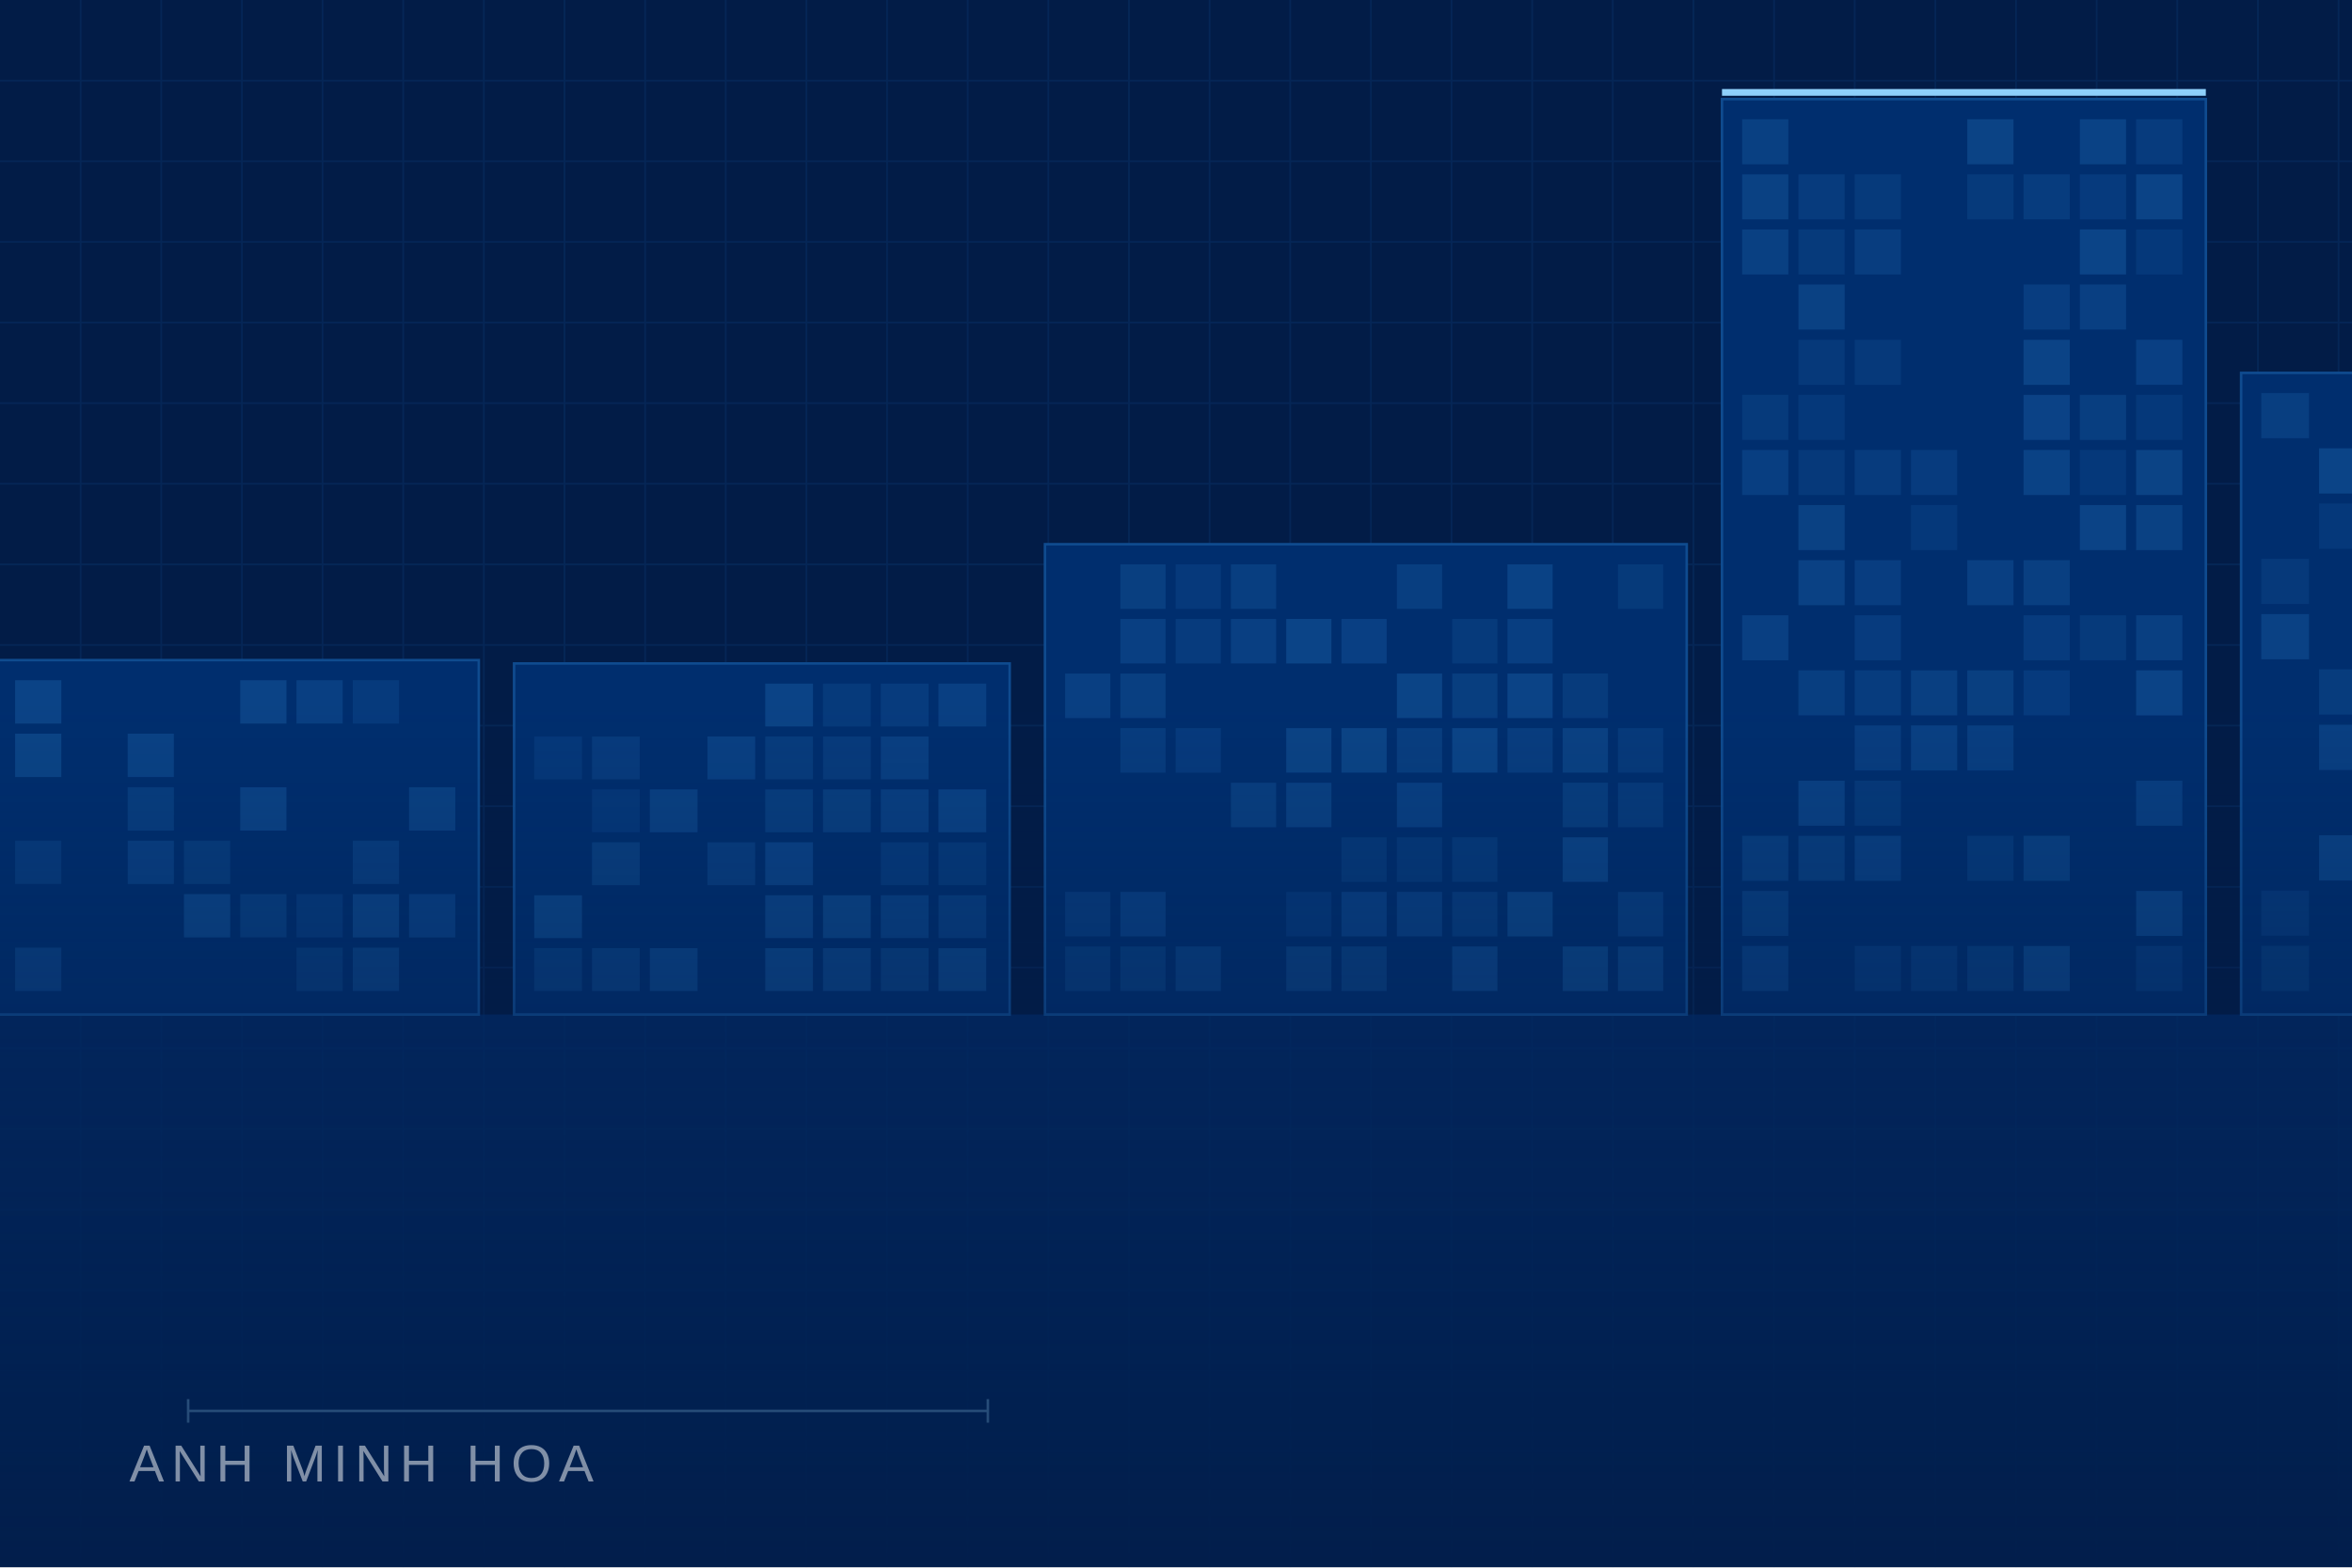
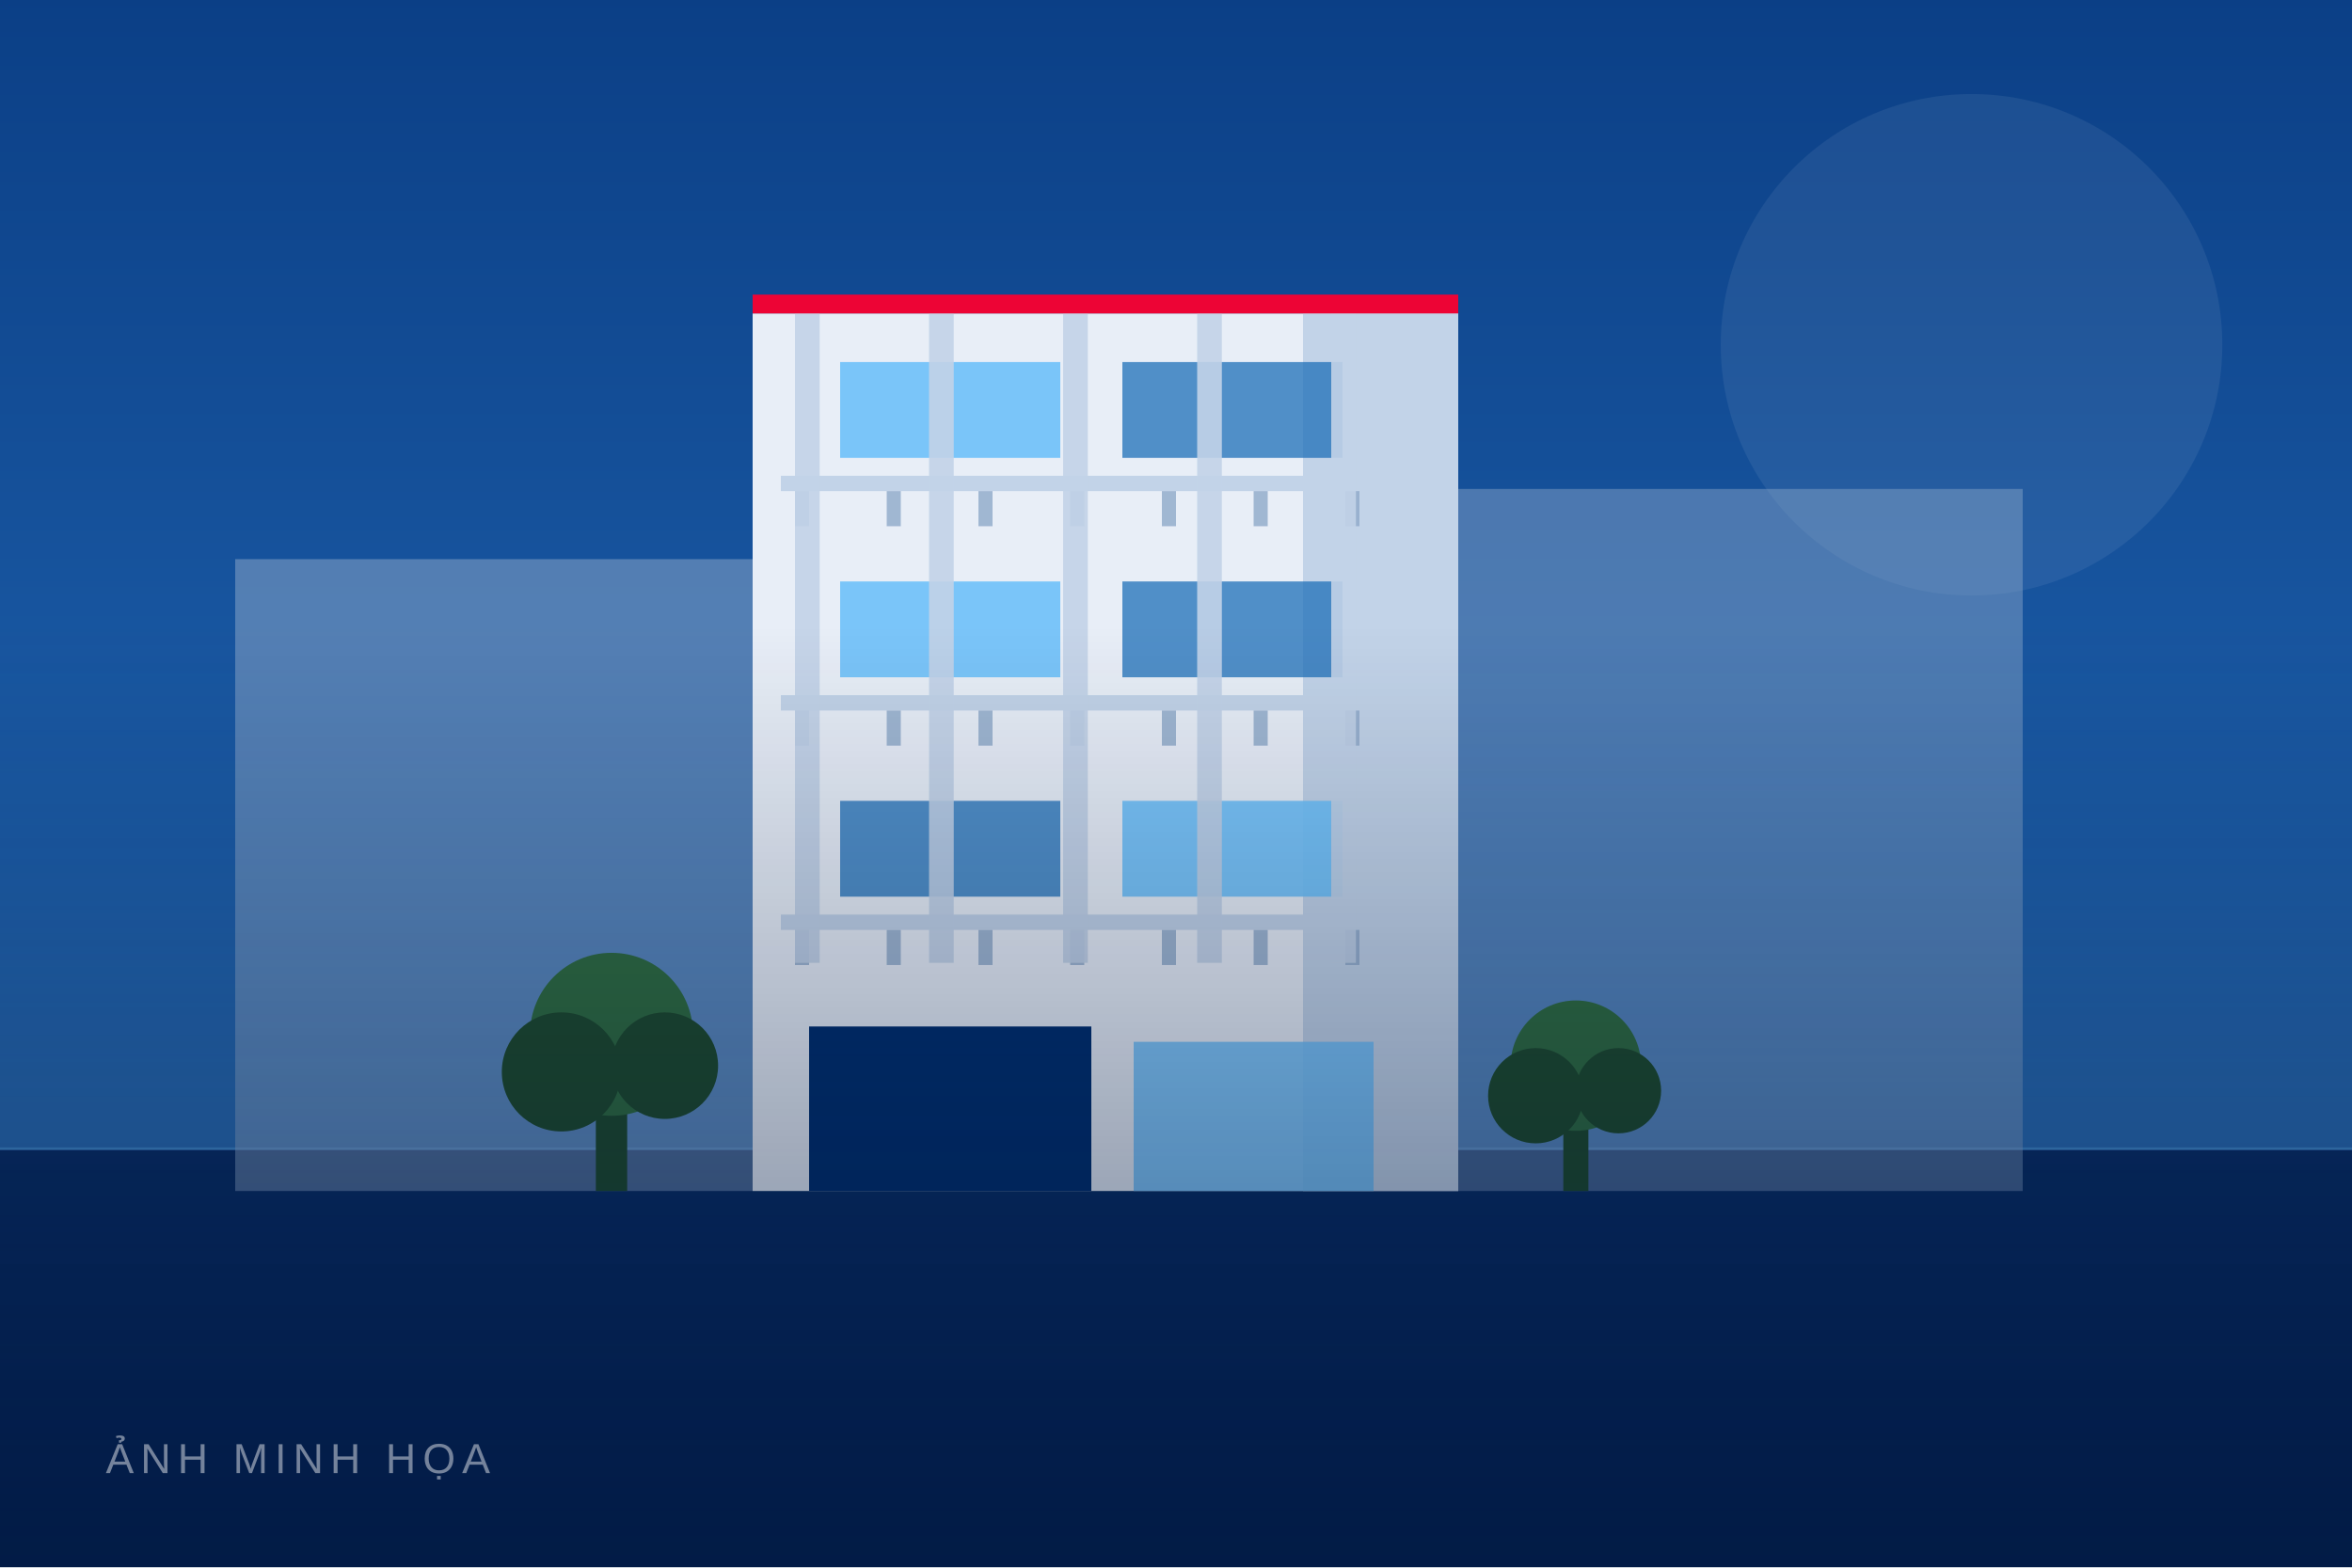
<svg xmlns="http://www.w3.org/2000/svg" viewBox="0 0 1400 933" width="1400" height="933" role="img" aria-label="Ảnh minh họa công trình">
-   <rect width="1400" height="933" fill="#021c47" />
-   <g stroke="#0f4b8f" stroke-width="1" opacity="0.22">
-     <line x1="48" y1="0" x2="48" y2="933" />
-     <line x1="96" y1="0" x2="96" y2="933" />
-     <line x1="144" y1="0" x2="144" y2="933" />
-     <line x1="192" y1="0" x2="192" y2="933" />
-     <line x1="240" y1="0" x2="240" y2="933" />
-     <line x1="288" y1="0" x2="288" y2="933" />
-     <line x1="336" y1="0" x2="336" y2="933" />
-     <line x1="384" y1="0" x2="384" y2="933" />
-     <line x1="432" y1="0" x2="432" y2="933" />
-     <line x1="480" y1="0" x2="480" y2="933" />
-     <line x1="528" y1="0" x2="528" y2="933" />
-     <line x1="576" y1="0" x2="576" y2="933" />
-     <line x1="624" y1="0" x2="624" y2="933" />
-     <line x1="672" y1="0" x2="672" y2="933" />
-     <line x1="720" y1="0" x2="720" y2="933" />
-     <line x1="768" y1="0" x2="768" y2="933" />
-     <line x1="816" y1="0" x2="816" y2="933" />
-     <line x1="864" y1="0" x2="864" y2="933" />
-     <line x1="912" y1="0" x2="912" y2="933" />
-     <line x1="960" y1="0" x2="960" y2="933" />
-     <line x1="1008" y1="0" x2="1008" y2="933" />
-     <line x1="1056" y1="0" x2="1056" y2="933" />
-     <line x1="1104" y1="0" x2="1104" y2="933" />
-     <line x1="1152" y1="0" x2="1152" y2="933" />
-     <line x1="1200" y1="0" x2="1200" y2="933" />
-     <line x1="1248" y1="0" x2="1248" y2="933" />
-     <line x1="1296" y1="0" x2="1296" y2="933" />
-     <line x1="1344" y1="0" x2="1344" y2="933" />
-     <line x1="1392" y1="0" x2="1392" y2="933" />
-     <line x1="0" y1="48" x2="1400" y2="48" />
-     <line x1="0" y1="96" x2="1400" y2="96" />
-     <line x1="0" y1="144" x2="1400" y2="144" />
-     <line x1="0" y1="192" x2="1400" y2="192" />
-     <line x1="0" y1="240" x2="1400" y2="240" />
-     <line x1="0" y1="288" x2="1400" y2="288" />
-     <line x1="0" y1="336" x2="1400" y2="336" />
-     <line x1="0" y1="384" x2="1400" y2="384" />
-     <line x1="0" y1="432" x2="1400" y2="432" />
-     <line x1="0" y1="480" x2="1400" y2="480" />
-     <line x1="0" y1="528" x2="1400" y2="528" />
-     <line x1="0" y1="576" x2="1400" y2="576" />
-     <line x1="0" y1="624" x2="1400" y2="624" />
-     <line x1="0" y1="672" x2="1400" y2="672" />
-     <line x1="0" y1="720" x2="1400" y2="720" />
-     <line x1="0" y1="768" x2="1400" y2="768" />
-     <line x1="0" y1="816" x2="1400" y2="816" />
-     <line x1="0" y1="864" x2="1400" y2="864" />
-     <line x1="0" y1="912" x2="1400" y2="912" />
-   </g>
-   <rect x="0" y="604" width="1400" height="329" fill="#002e6e" opacity="0.75" />
-   <rect x="-70" y="393" width="355" height="211" fill="#002e6e" stroke="#0f4b8f" stroke-width="1.5" />
-   <rect x="-58.0" y="436.8" width="27.5" height="25.8" fill="#0f4b8f" opacity="0.58" />
-   <rect x="-58.0" y="500.5" width="27.5" height="25.8" fill="#0f4b8f" opacity="0.59" />
-   <rect x="9.0" y="405.0" width="27.5" height="25.8" fill="#0f4b8f" opacity="0.72" />
-   <rect x="9.0" y="436.8" width="27.5" height="25.8" fill="#0f4b8f" opacity="0.74" />
-   <rect x="9.0" y="500.5" width="27.5" height="25.8" fill="#0f4b8f" opacity="0.44" />
-   <rect x="9.0" y="564.2" width="27.5" height="25.8" fill="#0f4b8f" opacity="0.59" />
-   <rect x="76.0" y="436.8" width="27.5" height="25.8" fill="#0f4b8f" opacity="0.68" />
-   <rect x="76.0" y="468.7" width="27.5" height="25.8" fill="#0f4b8f" opacity="0.56" />
-   <rect x="76.0" y="500.5" width="27.5" height="25.8" fill="#0f4b8f" opacity="0.59" />
-   <rect x="109.5" y="500.5" width="27.5" height="25.8" fill="#0f4b8f" opacity="0.48" />
-   <rect x="109.5" y="532.3" width="27.5" height="25.8" fill="#0f4b8f" opacity="0.75" />
-   <rect x="143.0" y="405.0" width="27.5" height="25.8" fill="#0f4b8f" opacity="0.73" />
-   <rect x="143.0" y="468.7" width="27.5" height="25.8" fill="#0f4b8f" opacity="0.72" />
-   <rect x="143.0" y="532.3" width="27.5" height="25.8" fill="#0f4b8f" opacity="0.53" />
-   <rect x="176.5" y="405.0" width="27.5" height="25.8" fill="#0f4b8f" opacity="0.59" />
-   <rect x="176.5" y="532.3" width="27.5" height="25.8" fill="#0f4b8f" opacity="0.42" />
-   <rect x="176.5" y="564.2" width="27.5" height="25.8" fill="#0f4b8f" opacity="0.45" />
-   <rect x="210.0" y="405.0" width="27.5" height="25.8" fill="#0f4b8f" opacity="0.42" />
-   <rect x="210.0" y="500.5" width="27.5" height="25.8" fill="#0f4b8f" opacity="0.50" />
-   <rect x="210.0" y="532.3" width="27.5" height="25.8" fill="#0f4b8f" opacity="0.72" />
-   <rect x="210.0" y="564.2" width="27.5" height="25.8" fill="#0f4b8f" opacity="0.61" />
-   <rect x="243.5" y="468.7" width="27.5" height="25.8" fill="#0f4b8f" opacity="0.65" />
-   <rect x="243.5" y="532.3" width="27.5" height="25.8" fill="#0f4b8f" opacity="0.62" />
-   <rect x="306" y="395" width="295" height="209" fill="#002e6e" stroke="#0f4b8f" stroke-width="1.5" />
-   <rect x="318.0" y="438.5" width="28.4" height="25.5" fill="#0f4b8f" opacity="0.35" />
-   <rect x="318.0" y="533.0" width="28.4" height="25.5" fill="#0f4b8f" opacity="0.74" />
-   <rect x="318.0" y="564.5" width="28.4" height="25.5" fill="#0f4b8f" opacity="0.48" />
-   <rect x="352.4" y="438.5" width="28.4" height="25.5" fill="#0f4b8f" opacity="0.44" />
-   <rect x="352.4" y="470.0" width="28.4" height="25.5" fill="#0f4b8f" opacity="0.36" />
-   <rect x="352.4" y="501.5" width="28.4" height="25.5" fill="#0f4b8f" opacity="0.57" />
-   <rect x="352.4" y="564.5" width="28.4" height="25.5" fill="#0f4b8f" opacity="0.56" />
-   <rect x="386.8" y="470.0" width="28.4" height="25.5" fill="#0f4b8f" opacity="0.65" />
-   <rect x="386.8" y="564.5" width="28.4" height="25.5" fill="#0f4b8f" opacity="0.69" />
-   <rect x="421.1" y="438.5" width="28.4" height="25.5" fill="#0f4b8f" opacity="0.63" />
-   <rect x="421.1" y="501.5" width="28.4" height="25.5" fill="#0f4b8f" opacity="0.51" />
-   <rect x="455.5" y="407.0" width="28.4" height="25.5" fill="#0f4b8f" opacity="0.72" />
-   <rect x="455.5" y="438.5" width="28.4" height="25.5" fill="#0f4b8f" opacity="0.48" />
-   <rect x="455.5" y="470.0" width="28.4" height="25.5" fill="#0f4b8f" opacity="0.54" />
-   <rect x="455.5" y="501.5" width="28.4" height="25.5" fill="#0f4b8f" opacity="0.71" />
-   <rect x="455.5" y="533.0" width="28.4" height="25.5" fill="#0f4b8f" opacity="0.72" />
-   <rect x="455.5" y="564.5" width="28.4" height="25.5" fill="#0f4b8f" opacity="0.75" />
-   <rect x="489.9" y="407.0" width="28.4" height="25.5" fill="#0f4b8f" opacity="0.41" />
-   <rect x="489.9" y="438.5" width="28.4" height="25.5" fill="#0f4b8f" opacity="0.45" />
-   <rect x="489.9" y="470.0" width="28.4" height="25.5" fill="#0f4b8f" opacity="0.57" />
-   <rect x="489.9" y="533.0" width="28.4" height="25.5" fill="#0f4b8f" opacity="0.74" />
-   <rect x="489.9" y="564.5" width="28.4" height="25.5" fill="#0f4b8f" opacity="0.64" />
-   <rect x="524.3" y="407.0" width="28.4" height="25.5" fill="#0f4b8f" opacity="0.47" />
-   <rect x="524.3" y="438.5" width="28.4" height="25.5" fill="#0f4b8f" opacity="0.59" />
-   <rect x="524.3" y="470.0" width="28.4" height="25.5" fill="#0f4b8f" opacity="0.59" />
-   <rect x="524.3" y="501.5" width="28.4" height="25.5" fill="#0f4b8f" opacity="0.42" />
-   <rect x="524.3" y="533.0" width="28.4" height="25.5" fill="#0f4b8f" opacity="0.63" />
-   <rect x="524.3" y="564.5" width="28.4" height="25.5" fill="#0f4b8f" opacity="0.54" />
-   <rect x="558.6" y="407.0" width="28.4" height="25.5" fill="#0f4b8f" opacity="0.60" />
-   <rect x="558.6" y="470.0" width="28.4" height="25.5" fill="#0f4b8f" opacity="0.69" />
-   <rect x="558.6" y="501.5" width="28.4" height="25.5" fill="#0f4b8f" opacity="0.41" />
-   <rect x="558.6" y="533.0" width="28.4" height="25.5" fill="#0f4b8f" opacity="0.50" />
-   <rect x="558.6" y="564.5" width="28.4" height="25.5" fill="#0f4b8f" opacity="0.70" />
-   <rect x="622" y="324" width="382" height="280" fill="#002e6e" stroke="#0f4b8f" stroke-width="1.5" />
-   <rect x="634.0" y="401.0" width="26.9" height="26.5" fill="#0f4b8f" opacity="0.59" />
-   <rect x="634.0" y="531.0" width="26.9" height="26.5" fill="#0f4b8f" opacity="0.47" />
-   <rect x="634.0" y="563.5" width="26.9" height="26.5" fill="#0f4b8f" opacity="0.45" />
-   <rect x="666.9" y="336.0" width="26.9" height="26.5" fill="#0f4b8f" opacity="0.57" />
-   <rect x="666.9" y="368.5" width="26.9" height="26.5" fill="#0f4b8f" opacity="0.60" />
-   <rect x="666.9" y="401.0" width="26.9" height="26.5" fill="#0f4b8f" opacity="0.58" />
-   <rect x="666.9" y="433.5" width="26.9" height="26.5" fill="#0f4b8f" opacity="0.49" />
-   <rect x="666.9" y="531.0" width="26.9" height="26.5" fill="#0f4b8f" opacity="0.62" />
-   <rect x="666.9" y="563.5" width="26.9" height="26.5" fill="#0f4b8f" opacity="0.48" />
-   <rect x="699.8" y="336.0" width="26.9" height="26.5" fill="#0f4b8f" opacity="0.39" />
-   <rect x="699.8" y="368.5" width="26.9" height="26.5" fill="#0f4b8f" opacity="0.44" />
-   <rect x="699.8" y="433.5" width="26.9" height="26.5" fill="#0f4b8f" opacity="0.43" />
-   <rect x="699.8" y="563.5" width="26.9" height="26.5" fill="#0f4b8f" opacity="0.56" />
-   <rect x="732.7" y="336.0" width="26.9" height="26.5" fill="#0f4b8f" opacity="0.56" />
-   <rect x="732.7" y="368.5" width="26.9" height="26.5" fill="#0f4b8f" opacity="0.60" />
-   <rect x="732.7" y="466.0" width="26.9" height="26.5" fill="#0f4b8f" opacity="0.58" />
-   <rect x="765.6" y="368.5" width="26.9" height="26.5" fill="#0f4b8f" opacity="0.75" />
-   <rect x="765.6" y="433.5" width="26.9" height="26.5" fill="#0f4b8f" opacity="0.70" />
-   <rect x="765.6" y="466.0" width="26.9" height="26.5" fill="#0f4b8f" opacity="0.64" />
-   <rect x="765.6" y="531.0" width="26.9" height="26.5" fill="#0f4b8f" opacity="0.35" />
-   <rect x="765.6" y="563.5" width="26.9" height="26.5" fill="#0f4b8f" opacity="0.57" />
-   <rect x="798.5" y="368.5" width="26.9" height="26.5" fill="#0f4b8f" opacity="0.62" />
-   <rect x="798.5" y="433.5" width="26.9" height="26.5" fill="#0f4b8f" opacity="0.74" />
-   <rect x="798.5" y="498.5" width="26.9" height="26.5" fill="#0f4b8f" opacity="0.37" />
-   <rect x="798.5" y="531.0" width="26.9" height="26.5" fill="#0f4b8f" opacity="0.62" />
-   <rect x="798.5" y="563.5" width="26.9" height="26.5" fill="#0f4b8f" opacity="0.54" />
-   <rect x="831.5" y="336.0" width="26.9" height="26.5" fill="#0f4b8f" opacity="0.53" />
-   <rect x="831.5" y="401.0" width="26.9" height="26.5" fill="#0f4b8f" opacity="0.74" />
-   <rect x="831.5" y="433.5" width="26.9" height="26.5" fill="#0f4b8f" opacity="0.53" />
-   <rect x="831.5" y="466.0" width="26.9" height="26.5" fill="#0f4b8f" opacity="0.63" />
-   <rect x="831.5" y="498.5" width="26.9" height="26.5" fill="#0f4b8f" opacity="0.37" />
-   <rect x="831.5" y="531.0" width="26.9" height="26.5" fill="#0f4b8f" opacity="0.60" />
-   <rect x="864.4" y="368.5" width="26.9" height="26.5" fill="#0f4b8f" opacity="0.41" />
-   <rect x="864.4" y="401.0" width="26.9" height="26.5" fill="#0f4b8f" opacity="0.54" />
-   <rect x="864.4" y="433.5" width="26.9" height="26.5" fill="#0f4b8f" opacity="0.75" />
-   <rect x="864.4" y="498.5" width="26.9" height="26.5" fill="#0f4b8f" opacity="0.40" />
-   <rect x="864.4" y="531.0" width="26.9" height="26.5" fill="#0f4b8f" opacity="0.49" />
-   <rect x="864.4" y="563.5" width="26.9" height="26.5" fill="#0f4b8f" opacity="0.71" />
-   <rect x="897.3" y="336.0" width="26.9" height="26.5" fill="#0f4b8f" opacity="0.68" />
-   <rect x="897.3" y="368.5" width="26.9" height="26.5" fill="#0f4b8f" opacity="0.55" />
-   <rect x="897.3" y="401.0" width="26.9" height="26.5" fill="#0f4b8f" opacity="0.72" />
-   <rect x="897.3" y="433.5" width="26.9" height="26.5" fill="#0f4b8f" opacity="0.51" />
-   <rect x="897.3" y="531.0" width="26.9" height="26.5" fill="#0f4b8f" opacity="0.74" />
-   <rect x="930.2" y="401.0" width="26.9" height="26.5" fill="#0f4b8f" opacity="0.45" />
-   <rect x="930.2" y="433.5" width="26.9" height="26.5" fill="#0f4b8f" opacity="0.65" />
-   <rect x="930.2" y="466.0" width="26.9" height="26.5" fill="#0f4b8f" opacity="0.54" />
-   <rect x="930.2" y="498.5" width="26.9" height="26.5" fill="#0f4b8f" opacity="0.73" />
-   <rect x="930.2" y="563.5" width="26.9" height="26.5" fill="#0f4b8f" opacity="0.74" />
-   <rect x="963.1" y="336.0" width="26.9" height="26.5" fill="#0f4b8f" opacity="0.38" />
-   <rect x="963.1" y="433.5" width="26.9" height="26.5" fill="#0f4b8f" opacity="0.41" />
-   <rect x="963.1" y="466.0" width="26.9" height="26.5" fill="#0f4b8f" opacity="0.45" />
-   <rect x="963.1" y="531.0" width="26.9" height="26.5" fill="#0f4b8f" opacity="0.50" />
-   <rect x="963.1" y="563.5" width="26.9" height="26.5" fill="#0f4b8f" opacity="0.64" />
-   <rect x="1025" y="59" width="288" height="545" fill="#002e6e" stroke="#0f4b8f" stroke-width="1.5" />
-   <rect x="1037.0" y="71.0" width="27.5" height="26.8" fill="#0f4b8f" opacity="0.61" />
-   <rect x="1037.0" y="103.8" width="27.5" height="26.8" fill="#0f4b8f" opacity="0.64" />
-   <rect x="1037.0" y="136.6" width="27.5" height="26.8" fill="#0f4b8f" opacity="0.61" />
-   <rect x="1037.0" y="235.1" width="27.5" height="26.8" fill="#0f4b8f" opacity="0.40" />
-   <rect x="1037.0" y="267.9" width="27.5" height="26.8" fill="#0f4b8f" opacity="0.55" />
-   <rect x="1037.0" y="366.3" width="27.5" height="26.8" fill="#0f4b8f" opacity="0.59" />
-   <rect x="1037.0" y="497.6" width="27.5" height="26.8" fill="#0f4b8f" opacity="0.53" />
-   <rect x="1037.0" y="530.4" width="27.5" height="26.8" fill="#0f4b8f" opacity="0.53" />
-   <rect x="1037.0" y="563.2" width="27.5" height="26.8" fill="#0f4b8f" opacity="0.55" />
-   <rect x="1070.5" y="103.8" width="27.5" height="26.8" fill="#0f4b8f" opacity="0.44" />
-   <rect x="1070.5" y="136.6" width="27.5" height="26.8" fill="#0f4b8f" opacity="0.41" />
-   <rect x="1070.5" y="169.4" width="27.5" height="26.8" fill="#0f4b8f" opacity="0.64" />
-   <rect x="1070.5" y="202.3" width="27.5" height="26.8" fill="#0f4b8f" opacity="0.37" />
-   <rect x="1070.5" y="235.1" width="27.5" height="26.8" fill="#0f4b8f" opacity="0.36" />
-   <rect x="1070.5" y="267.9" width="27.5" height="26.8" fill="#0f4b8f" opacity="0.37" />
-   <rect x="1070.5" y="300.7" width="27.5" height="26.8" fill="#0f4b8f" opacity="0.65" />
-   <rect x="1070.5" y="333.5" width="27.5" height="26.8" fill="#0f4b8f" opacity="0.67" />
-   <rect x="1070.5" y="399.1" width="27.5" height="26.8" fill="#0f4b8f" opacity="0.56" />
-   <rect x="1070.5" y="464.8" width="27.5" height="26.8" fill="#0f4b8f" opacity="0.66" />
-   <rect x="1070.5" y="497.6" width="27.5" height="26.8" fill="#0f4b8f" opacity="0.54" />
-   <rect x="1104.0" y="103.8" width="27.5" height="26.8" fill="#0f4b8f" opacity="0.41" />
-   <rect x="1104.0" y="136.6" width="27.5" height="26.8" fill="#0f4b8f" opacity="0.51" />
-   <rect x="1104.0" y="202.3" width="27.5" height="26.8" fill="#0f4b8f" opacity="0.37" />
-   <rect x="1104.0" y="267.9" width="27.5" height="26.8" fill="#0f4b8f" opacity="0.47" />
-   <rect x="1104.0" y="333.5" width="27.5" height="26.8" fill="#0f4b8f" opacity="0.52" />
-   <rect x="1104.0" y="366.3" width="27.5" height="26.8" fill="#0f4b8f" opacity="0.46" />
-   <rect x="1104.0" y="399.1" width="27.5" height="26.8" fill="#0f4b8f" opacity="0.49" />
-   <rect x="1104.0" y="431.9" width="27.5" height="26.8" fill="#0f4b8f" opacity="0.52" />
-   <rect x="1104.0" y="464.8" width="27.5" height="26.8" fill="#0f4b8f" opacity="0.40" />
-   <rect x="1104.0" y="497.6" width="27.5" height="26.8" fill="#0f4b8f" opacity="0.60" />
-   <rect x="1104.0" y="563.2" width="27.5" height="26.8" fill="#0f4b8f" opacity="0.39" />
-   <rect x="1137.5" y="267.9" width="27.5" height="26.8" fill="#0f4b8f" opacity="0.46" />
-   <rect x="1137.5" y="300.7" width="27.5" height="26.8" fill="#0f4b8f" opacity="0.36" />
-   <rect x="1137.5" y="399.1" width="27.5" height="26.8" fill="#0f4b8f" opacity="0.58" />
-   <rect x="1137.5" y="431.9" width="27.5" height="26.8" fill="#0f4b8f" opacity="0.63" />
-   <rect x="1137.5" y="563.2" width="27.5" height="26.8" fill="#0f4b8f" opacity="0.42" />
-   <rect x="1171.0" y="71.0" width="27.5" height="26.8" fill="#0f4b8f" opacity="0.70" />
-   <rect x="1171.0" y="103.8" width="27.5" height="26.8" fill="#0f4b8f" opacity="0.41" />
-   <rect x="1171.0" y="333.5" width="27.5" height="26.8" fill="#0f4b8f" opacity="0.60" />
-   <rect x="1171.0" y="399.1" width="27.5" height="26.8" fill="#0f4b8f" opacity="0.57" />
-   <rect x="1171.0" y="431.9" width="27.5" height="26.8" fill="#0f4b8f" opacity="0.55" />
-   <rect x="1171.0" y="497.6" width="27.5" height="26.8" fill="#0f4b8f" opacity="0.40" />
-   <rect x="1171.0" y="563.2" width="27.5" height="26.8" fill="#0f4b8f" opacity="0.48" />
-   <rect x="1204.5" y="103.8" width="27.5" height="26.8" fill="#0f4b8f" opacity="0.49" />
-   <rect x="1204.5" y="169.4" width="27.5" height="26.8" fill="#0f4b8f" opacity="0.52" />
-   <rect x="1204.5" y="202.3" width="27.5" height="26.8" fill="#0f4b8f" opacity="0.72" />
-   <rect x="1204.5" y="235.1" width="27.5" height="26.8" fill="#0f4b8f" opacity="0.71" />
-   <rect x="1204.5" y="267.9" width="27.5" height="26.8" fill="#0f4b8f" opacity="0.69" />
-   <rect x="1204.5" y="333.5" width="27.5" height="26.8" fill="#0f4b8f" opacity="0.58" />
-   <rect x="1204.5" y="366.3" width="27.5" height="26.8" fill="#0f4b8f" opacity="0.46" />
-   <rect x="1204.5" y="399.1" width="27.5" height="26.8" fill="#0f4b8f" opacity="0.43" />
-   <rect x="1204.5" y="497.6" width="27.5" height="26.8" fill="#0f4b8f" opacity="0.61" />
-   <rect x="1204.5" y="563.2" width="27.5" height="26.8" fill="#0f4b8f" opacity="0.73" />
-   <rect x="1238.0" y="71.0" width="27.5" height="26.8" fill="#0f4b8f" opacity="0.68" />
-   <rect x="1238.0" y="103.8" width="27.5" height="26.8" fill="#0f4b8f" opacity="0.43" />
-   <rect x="1238.0" y="136.6" width="27.5" height="26.8" fill="#0f4b8f" opacity="0.75" />
-   <rect x="1238.0" y="169.4" width="27.5" height="26.8" fill="#0f4b8f" opacity="0.59" />
-   <rect x="1238.0" y="235.1" width="27.5" height="26.8" fill="#0f4b8f" opacity="0.56" />
-   <rect x="1238.0" y="267.9" width="27.5" height="26.8" fill="#0f4b8f" opacity="0.36" />
-   <rect x="1238.0" y="300.7" width="27.5" height="26.8" fill="#0f4b8f" opacity="0.73" />
-   <rect x="1238.0" y="366.3" width="27.5" height="26.8" fill="#0f4b8f" opacity="0.40" />
-   <rect x="1271.5" y="71.0" width="27.5" height="26.8" fill="#0f4b8f" opacity="0.47" />
-   <rect x="1271.5" y="103.8" width="27.5" height="26.8" fill="#0f4b8f" opacity="0.72" />
-   <rect x="1271.5" y="136.6" width="27.5" height="26.8" fill="#0f4b8f" opacity="0.36" />
-   <rect x="1271.5" y="202.3" width="27.5" height="26.8" fill="#0f4b8f" opacity="0.62" />
-   <rect x="1271.5" y="235.1" width="27.5" height="26.8" fill="#0f4b8f" opacity="0.36" />
-   <rect x="1271.5" y="267.9" width="27.5" height="26.8" fill="#0f4b8f" opacity="0.70" />
-   <rect x="1271.5" y="300.7" width="27.5" height="26.8" fill="#0f4b8f" opacity="0.64" />
-   <rect x="1271.5" y="366.3" width="27.5" height="26.8" fill="#0f4b8f" opacity="0.58" />
-   <rect x="1271.5" y="399.1" width="27.5" height="26.8" fill="#0f4b8f" opacity="0.73" />
-   <rect x="1271.5" y="464.8" width="27.5" height="26.8" fill="#0f4b8f" opacity="0.59" />
-   <rect x="1271.5" y="530.4" width="27.5" height="26.8" fill="#0f4b8f" opacity="0.72" />
-   <rect x="1271.5" y="563.2" width="27.5" height="26.8" fill="#0f4b8f" opacity="0.39" />
-   <rect x="1025" y="53" width="288" height="4" fill="#8ed0fb" />
-   <rect x="1334" y="222" width="295" height="382" fill="#002e6e" stroke="#0f4b8f" stroke-width="1.5" />
-   <rect x="1346.0" y="234.0" width="28.4" height="26.9" fill="#0f4b8f" opacity="0.53" />
-   <rect x="1346.0" y="332.7" width="28.4" height="26.9" fill="#0f4b8f" opacity="0.37" />
-   <rect x="1346.0" y="365.6" width="28.4" height="26.9" fill="#0f4b8f" opacity="0.67" />
-   <rect x="1346.0" y="530.2" width="28.4" height="26.9" fill="#0f4b8f" opacity="0.37" />
-   <rect x="1346.0" y="563.1" width="28.4" height="26.9" fill="#0f4b8f" opacity="0.38" />
-   <rect x="1380.4" y="266.9" width="28.4" height="26.9" fill="#0f4b8f" opacity="0.75" />
-   <rect x="1380.4" y="299.8" width="28.4" height="26.9" fill="#0f4b8f" opacity="0.36" />
-   <rect x="1380.4" y="398.5" width="28.4" height="26.9" fill="#0f4b8f" opacity="0.48" />
-   <rect x="1380.4" y="431.5" width="28.4" height="26.9" fill="#0f4b8f" opacity="0.59" />
-   <rect x="1380.4" y="497.3" width="28.4" height="26.9" fill="#0f4b8f" opacity="0.69" />
-   <rect x="1414.8" y="266.9" width="28.4" height="26.9" fill="#0f4b8f" opacity="0.59" />
-   <rect x="1414.8" y="332.7" width="28.4" height="26.9" fill="#0f4b8f" opacity="0.69" />
-   <rect x="1414.8" y="365.6" width="28.4" height="26.9" fill="#0f4b8f" opacity="0.59" />
-   <rect x="1414.8" y="431.5" width="28.4" height="26.9" fill="#0f4b8f" opacity="0.48" />
-   <rect x="1414.8" y="464.4" width="28.4" height="26.9" fill="#0f4b8f" opacity="0.40" />
-   <rect x="1414.8" y="497.3" width="28.4" height="26.9" fill="#0f4b8f" opacity="0.52" />
-   <rect x="1414.8" y="563.1" width="28.4" height="26.9" fill="#0f4b8f" opacity="0.55" />
-   <rect x="1449.1" y="234.0" width="28.4" height="26.9" fill="#0f4b8f" opacity="0.36" />
-   <rect x="1449.1" y="266.9" width="28.4" height="26.9" fill="#0f4b8f" opacity="0.46" />
-   <rect x="1449.1" y="365.6" width="28.4" height="26.9" fill="#0f4b8f" opacity="0.61" />
-   <rect x="1449.1" y="431.5" width="28.4" height="26.9" fill="#0f4b8f" opacity="0.59" />
-   <rect x="1449.1" y="464.4" width="28.4" height="26.9" fill="#0f4b8f" opacity="0.54" />
-   <rect x="1449.1" y="497.3" width="28.4" height="26.9" fill="#0f4b8f" opacity="0.50" />
-   <rect x="1483.5" y="234.0" width="28.4" height="26.9" fill="#0f4b8f" opacity="0.43" />
-   <rect x="1483.5" y="266.9" width="28.4" height="26.9" fill="#0f4b8f" opacity="0.37" />
-   <rect x="1483.5" y="299.8" width="28.4" height="26.9" fill="#0f4b8f" opacity="0.59" />
-   <rect x="1483.5" y="398.5" width="28.4" height="26.9" fill="#0f4b8f" opacity="0.45" />
-   <rect x="1483.5" y="464.4" width="28.4" height="26.9" fill="#0f4b8f" opacity="0.58" />
-   <rect x="1483.5" y="497.3" width="28.4" height="26.9" fill="#0f4b8f" opacity="0.39" />
-   <rect x="1483.5" y="530.2" width="28.4" height="26.9" fill="#0f4b8f" opacity="0.70" />
-   <rect x="1483.5" y="563.1" width="28.4" height="26.9" fill="#0f4b8f" opacity="0.53" />
-   <rect x="1517.9" y="234.0" width="28.4" height="26.9" fill="#0f4b8f" opacity="0.59" />
-   <rect x="1517.9" y="266.9" width="28.4" height="26.9" fill="#0f4b8f" opacity="0.50" />
-   <rect x="1517.9" y="431.5" width="28.4" height="26.9" fill="#0f4b8f" opacity="0.48" />
-   <rect x="1517.9" y="497.3" width="28.4" height="26.9" fill="#0f4b8f" opacity="0.72" />
-   <rect x="1552.3" y="234.0" width="28.4" height="26.9" fill="#0f4b8f" opacity="0.59" />
-   <rect x="1552.3" y="365.6" width="28.4" height="26.9" fill="#0f4b8f" opacity="0.48" />
-   <rect x="1552.3" y="431.5" width="28.4" height="26.9" fill="#0f4b8f" opacity="0.62" />
-   <rect x="1552.3" y="464.4" width="28.4" height="26.9" fill="#0f4b8f" opacity="0.73" />
-   <rect x="1552.3" y="497.3" width="28.4" height="26.9" fill="#0f4b8f" opacity="0.63" />
-   <rect x="1552.3" y="530.2" width="28.4" height="26.9" fill="#0f4b8f" opacity="0.65" />
-   <rect x="1586.6" y="299.8" width="28.4" height="26.9" fill="#0f4b8f" opacity="0.48" />
-   <rect x="1586.6" y="365.6" width="28.4" height="26.9" fill="#0f4b8f" opacity="0.46" />
-   <rect x="1586.6" y="398.5" width="28.4" height="26.9" fill="#0f4b8f" opacity="0.71" />
-   <rect x="1586.6" y="431.5" width="28.4" height="26.9" fill="#0f4b8f" opacity="0.57" />
-   <rect x="1586.6" y="497.3" width="28.4" height="26.9" fill="#0f4b8f" opacity="0.68" />
-   <rect x="1586.6" y="563.1" width="28.4" height="26.9" fill="#0f4b8f" opacity="0.41" />
-   <g stroke="#8ed0fb" stroke-width="1.5" opacity="0.85">
-     <line x1="112" y1="840" x2="588" y2="840" />
-     <line x1="112" y1="833" x2="112" y2="847" />
-     <line x1="588" y1="833" x2="588" y2="847" />
-   </g>
-   <linearGradient id="g" x1="0" y1="1" x2="0" y2="0">
-     <stop offset="0" stop-color="#021c47" stop-opacity="0.85" />
-     <stop offset="0.55" stop-color="#021c47" stop-opacity="0" />
-   </linearGradient>
-   <rect width="1400" height="933" fill="url(#g)" />
-   <text x="77" y="882" fill="#ffffff" opacity="0.5" font-family="Segoe UI, Arial, sans-serif" font-size="31" letter-spacing="4.3">ANH MINH HOA</text>
+   <defs>
+     <linearGradient id="sky" x1="0" y1="0" x2="0" y2="1">
+       <stop offset="0" stop-color="#0b3f86" />
+       <stop offset="0.55" stop-color="#1c5da8" />
+       <stop offset="1" stop-color="#3f83c4" />
+     </linearGradient>
+     <linearGradient id="gnd" x1="0" y1="0" x2="0" y2="1">
+       <stop offset="0" stop-color="#04255c" stop-opacity="0.9" />
+       <stop offset="1" stop-color="#04255c" />
+     </linearGradient>
+     <linearGradient id="vig" x1="0" y1="1" x2="0" y2="0">
+       <stop offset="0" stop-color="#001233" stop-opacity="0.55" />
+       <stop offset="0.6" stop-color="#001233" stop-opacity="0" />
+     </linearGradient>
+   </defs>
+   <rect x="0" y="0" width="1400" height="933" fill="url(#sky)" />
+   <circle cx="1173.53" cy="205.26" r="149.28" fill="#ffffff" opacity="0.07" />
+   <rect x="0" y="684.64" width="1400" height="248.36" fill="url(#gnd)" />
+   <rect x="0" y="683.14" width="1400" height="1.5" fill="#6ec1fa" opacity="0.35" />
+   <rect x="140" y="332.89" width="308" height="376.19" fill="#8fa9c9" opacity="0.5" />
+   <rect x="868" y="291.1" width="336" height="417.98" fill="#8fa9c9" opacity="0.45" />
+   <rect x="448" y="186.6" width="420" height="522.48" fill="#e8eef7" />
+   <rect x="775.6" y="186.6" width="92.4" height="522.48" fill="#c2d3e8" />
+   <rect x="500.08" y="215.55" width="131.04" height="57.05" fill="#6ec1fa" opacity="0.9" />
+   <rect x="668.08" y="215.55" width="131.04" height="57.05" fill="#1e6fb8" opacity="0.75" />
+   <rect x="464.8" y="283.26" width="386.4" height="9.14" fill="#c2d3e8" />
+   <rect x="473.2" y="292.4" width="8.4" height="20.9" fill="#8fa9c9" opacity="0.8" />
+   <rect x="527.8" y="292.4" width="8.4" height="20.9" fill="#8fa9c9" opacity="0.8" />
+   <rect x="582.4" y="292.4" width="8.4" height="20.9" fill="#8fa9c9" opacity="0.8" />
+   <rect x="637" y="292.4" width="8.4" height="20.9" fill="#8fa9c9" opacity="0.8" />
+   <rect x="691.6" y="292.4" width="8.4" height="20.9" fill="#8fa9c9" opacity="0.8" />
+   <rect x="746.2" y="292.4" width="8.4" height="20.9" fill="#8fa9c9" opacity="0.8" />
+   <rect x="800.8" y="292.4" width="8.4" height="20.9" fill="#8fa9c9" opacity="0.8" />
+   <rect x="500.08" y="346.17" width="131.04" height="57.05" fill="#6ec1fa" opacity="0.9" />
+   <rect x="668.08" y="346.17" width="131.04" height="57.05" fill="#1e6fb8" opacity="0.75" />
+   <rect x="464.8" y="413.88" width="386.4" height="9.14" fill="#c2d3e8" />
+   <rect x="473.2" y="423.02" width="8.4" height="20.9" fill="#8fa9c9" opacity="0.8" />
+   <rect x="527.8" y="423.02" width="8.4" height="20.9" fill="#8fa9c9" opacity="0.8" />
+   <rect x="582.4" y="423.02" width="8.4" height="20.9" fill="#8fa9c9" opacity="0.8" />
+   <rect x="637" y="423.02" width="8.4" height="20.9" fill="#8fa9c9" opacity="0.8" />
+   <rect x="691.6" y="423.02" width="8.4" height="20.9" fill="#8fa9c9" opacity="0.8" />
+   <rect x="746.2" y="423.02" width="8.4" height="20.9" fill="#8fa9c9" opacity="0.8" />
+   <rect x="800.8" y="423.02" width="8.4" height="20.9" fill="#8fa9c9" opacity="0.8" />
+   <rect x="500.08" y="476.79" width="131.04" height="57.05" fill="#1e6fb8" opacity="0.75" />
+   <rect x="668.08" y="476.79" width="131.04" height="57.05" fill="#6ec1fa" opacity="0.9" />
+   <rect x="464.8" y="544.5" width="386.4" height="9.14" fill="#c2d3e8" />
+   <rect x="473.2" y="553.64" width="8.4" height="20.9" fill="#8fa9c9" opacity="0.8" />
+   <rect x="527.8" y="553.64" width="8.4" height="20.9" fill="#8fa9c9" opacity="0.8" />
+   <rect x="582.4" y="553.64" width="8.4" height="20.9" fill="#8fa9c9" opacity="0.8" />
+   <rect x="637" y="553.64" width="8.4" height="20.9" fill="#8fa9c9" opacity="0.8" />
+   <rect x="691.6" y="553.64" width="8.4" height="20.9" fill="#8fa9c9" opacity="0.8" />
+   <rect x="746.2" y="553.64" width="8.4" height="20.9" fill="#8fa9c9" opacity="0.8" />
+   <rect x="800.8" y="553.64" width="8.4" height="20.9" fill="#8fa9c9" opacity="0.8" />
+   <rect x="481.6" y="611.12" width="168" height="97.97" fill="#002e6e" />
+   <rect x="674.8" y="620.26" width="142.8" height="88.82" fill="#6ec1fa" opacity="0.85" />
+   <rect x="473.2" y="186.6" width="14.7" height="386.64" fill="#c2d3e8" opacity="0.9" />
+   <rect x="553" y="186.6" width="14.7" height="386.64" fill="#c2d3e8" opacity="0.9" />
+   <rect x="632.8" y="186.6" width="14.7" height="386.64" fill="#c2d3e8" opacity="0.9" />
+   <rect x="712.6" y="186.6" width="14.7" height="386.64" fill="#c2d3e8" opacity="0.9" />
+   <rect x="792.4" y="186.6" width="14.7" height="386.64" fill="#c2d3e8" opacity="0.9" />
+   <rect x="448" y="175.4" width="420" height="11.2" fill="#ed0435" />
+   <rect x="354.67" y="649.37" width="18.66" height="59.71" fill="#1e4a2c" />
+   <circle cx="364" cy="615.78" r="48.52" fill="#2f6b3f" />
+   <circle cx="334.14" cy="638.17" r="35.45" fill="#1e4a2c" />
+   <circle cx="395.72" cy="634.44" r="31.72" fill="#1e4a2c" />
+   <rect x="930.54" y="661.31" width="14.93" height="47.77" fill="#1e4a2c" />
+   <circle cx="938" cy="634.44" r="38.81" fill="#2f6b3f" />
+   <circle cx="914.12" cy="652.35" r="28.36" fill="#1e4a2c" />
+   <circle cx="963.38" cy="649.37" r="25.38" fill="#1e4a2c" />
+   <rect x="0" y="0" width="1400" height="933" fill="url(#vig)" />
+   <text x="63" y="877.02" fill="#ffffff" opacity="0.45" font-family="Segoe UI, Arial, sans-serif" font-size="25" letter-spacing="4">ẢNH MINH HỌA</text>
</svg>
